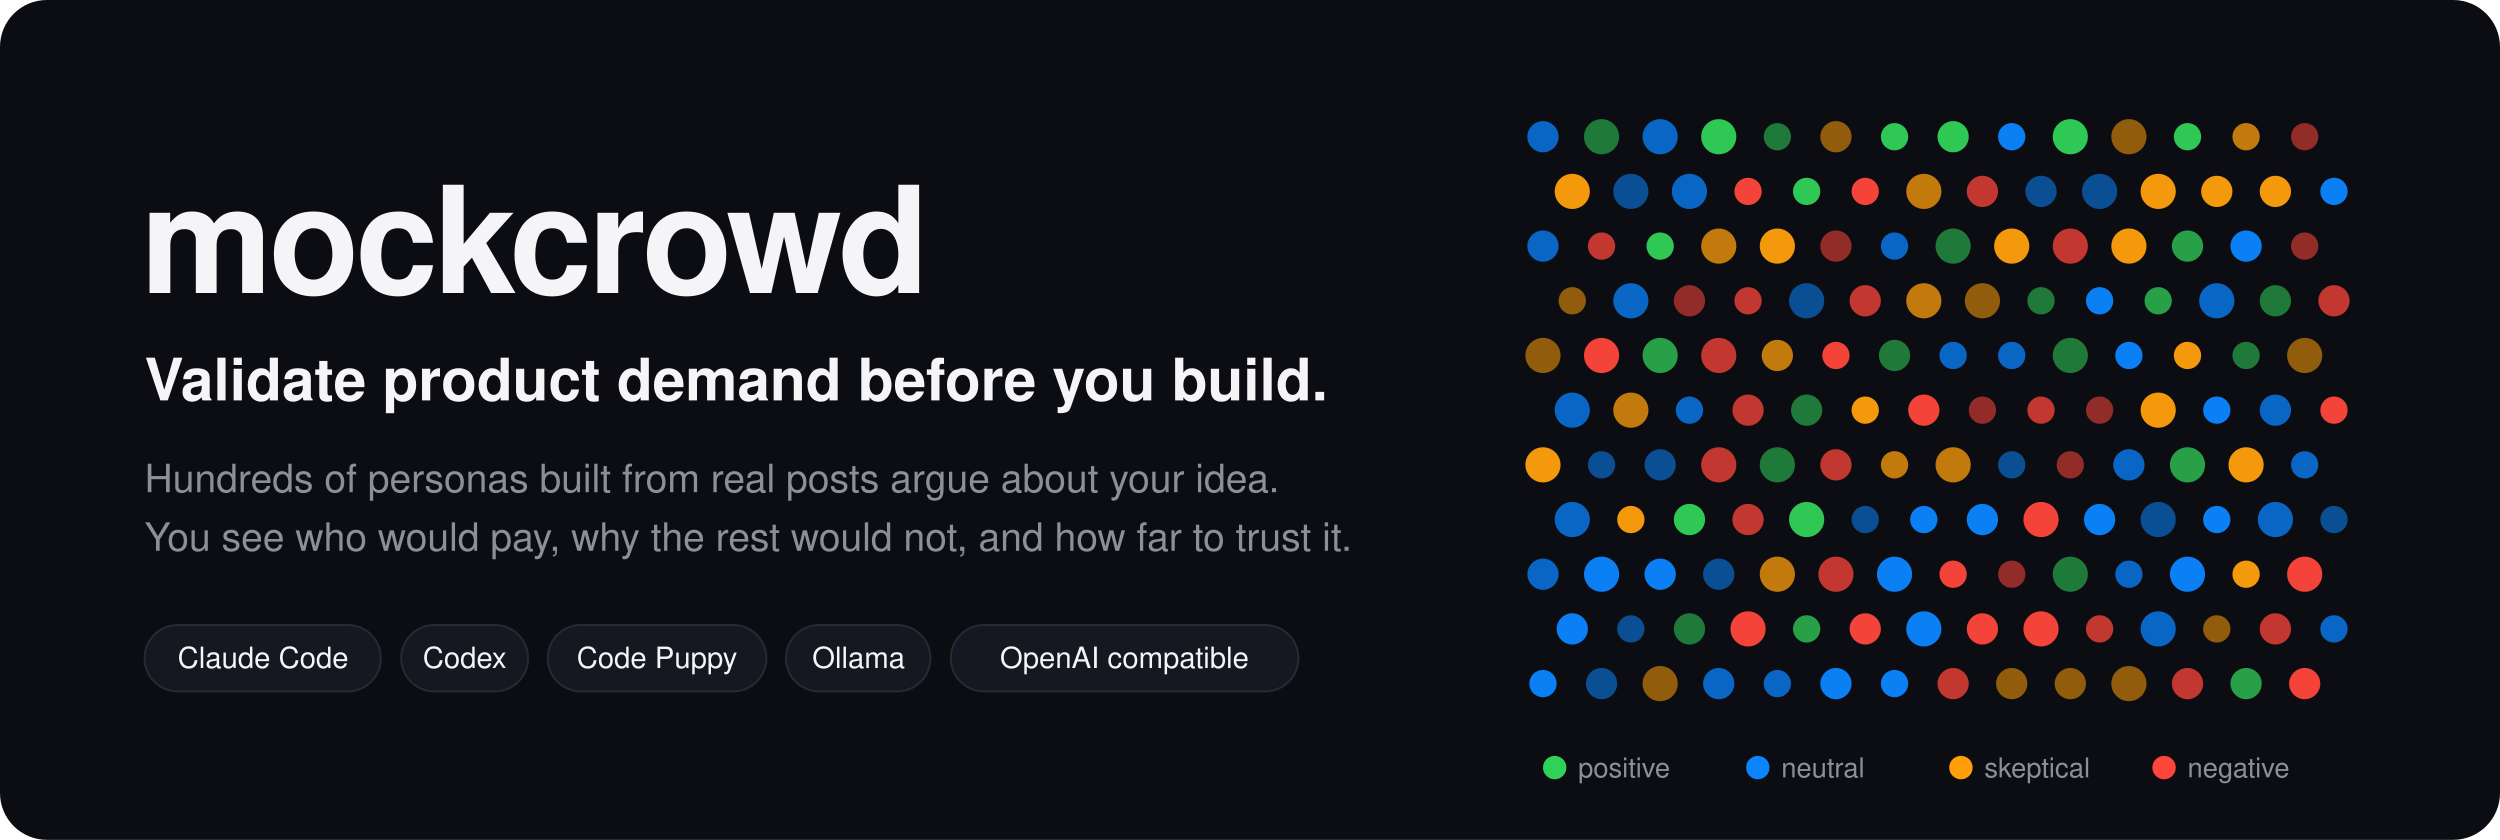
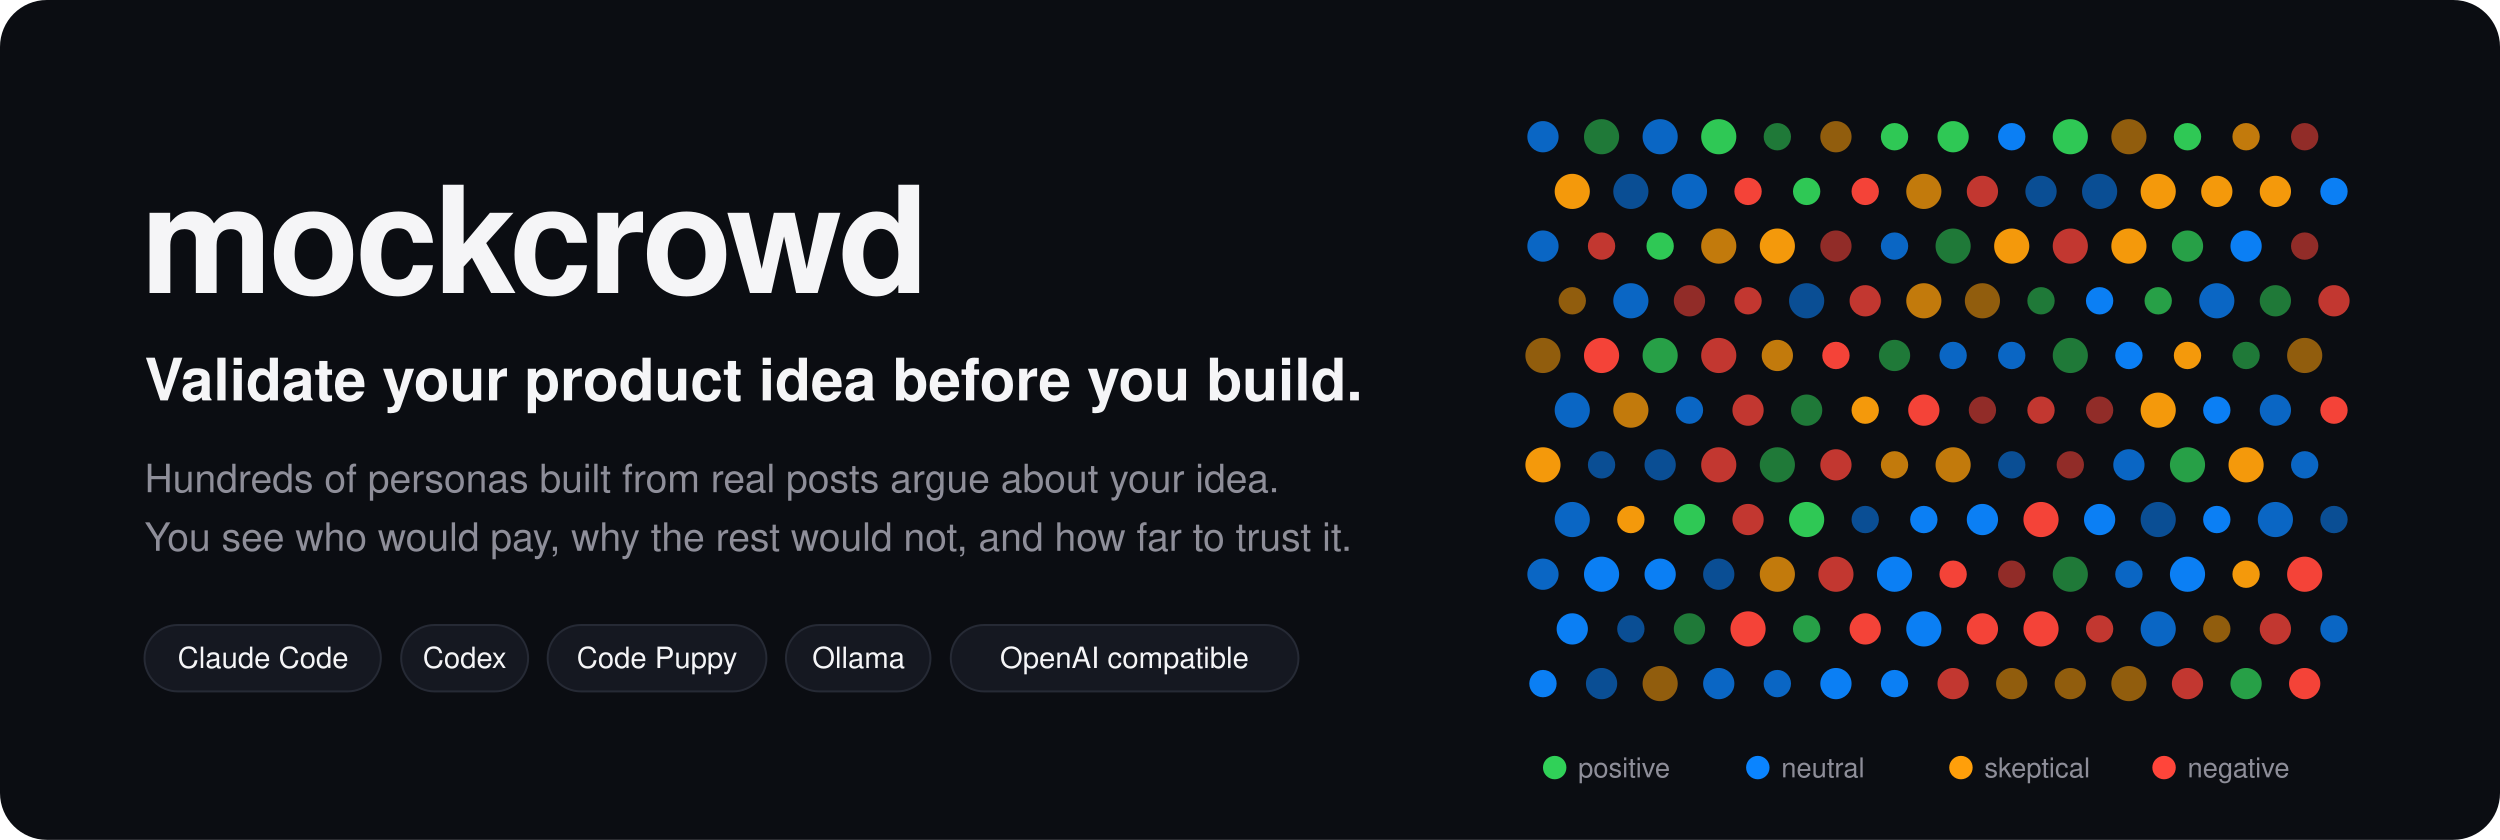
<svg xmlns="http://www.w3.org/2000/svg" width="1280" height="430" viewBox="0 0 1280 430">
  <rect width="1280" height="430" rx="24" fill="#0B0D12" />
  <text x="72" y="150" font-family="-apple-system, BlinkMacSystemFont, 'SF Pro Display', 'Segoe UI', Helvetica, Arial, sans-serif" font-size="76" font-weight="700" fill="#F5F5F7" text-anchor="start" letter-spacing="-2">mockcrowd</text>
-   <text x="74" y="205" font-family="-apple-system, BlinkMacSystemFont, 'SF Pro Display', 'Segoe UI', Helvetica, Arial, sans-serif" font-size="30" font-weight="600" fill="#F5F5F7" text-anchor="start">Validate product demand before you build.</text>
+   <text x="74" y="205" font-family="-apple-system, BlinkMacSystemFont, 'SF Pro Display', 'Segoe UI', Helvetica, Arial, sans-serif" font-size="30" font-weight="600" fill="#F5F5F7" text-anchor="start">Validate your product idea before you build.</text>
  <text x="74" y="252" font-family="-apple-system, BlinkMacSystemFont, 'SF Pro Display', 'Segoe UI', Helvetica, Arial, sans-serif" font-size="20" font-weight="400" fill="#8E8E99" text-anchor="start">Hundreds of personas built from real posts argue about your idea.</text>
  <text x="74" y="282" font-family="-apple-system, BlinkMacSystemFont, 'SF Pro Display', 'Segoe UI', Helvetica, Arial, sans-serif" font-size="20" font-weight="400" fill="#8E8E99" text-anchor="start">You see who would pay, why the rest would not, and how far to trust it.</text>
  <rect x="74" y="320" width="121" height="34" rx="17" fill="#151821" stroke="#262A35" />
  <text x="134.7" y="342" font-family="-apple-system, BlinkMacSystemFont, 'SF Pro Display', 'Segoe UI', Helvetica, Arial, sans-serif" font-size="15" font-weight="500" fill="#F5F5F7" text-anchor="middle">Claude Code</text>
  <rect x="205.4" y="320" width="65" height="34" rx="17" fill="#151821" stroke="#262A35" />
  <text x="237.9" y="342" font-family="-apple-system, BlinkMacSystemFont, 'SF Pro Display', 'Segoe UI', Helvetica, Arial, sans-serif" font-size="15" font-weight="500" fill="#F5F5F7" text-anchor="middle">Codex</text>
  <rect x="280.4" y="320" width="112" height="34" rx="17" fill="#151821" stroke="#262A35" />
  <text x="336.4" y="342" font-family="-apple-system, BlinkMacSystemFont, 'SF Pro Display', 'Segoe UI', Helvetica, Arial, sans-serif" font-size="15" font-weight="500" fill="#F5F5F7" text-anchor="middle">Code Puppy</text>
  <rect x="402.4" y="320" width="74" height="34" rx="17" fill="#151821" stroke="#262A35" />
  <text x="439.6" y="342" font-family="-apple-system, BlinkMacSystemFont, 'SF Pro Display', 'Segoe UI', Helvetica, Arial, sans-serif" font-size="15" font-weight="500" fill="#F5F5F7" text-anchor="middle">Ollama</text>
  <rect x="486.8" y="320" width="178" height="34" rx="17" fill="#151821" stroke="#262A35" />
  <text x="575.7" y="342" font-family="-apple-system, BlinkMacSystemFont, 'SF Pro Display', 'Segoe UI', Helvetica, Arial, sans-serif" font-size="15" font-weight="500" fill="#F5F5F7" text-anchor="middle">OpenAI compatible</text>
  <circle cx="790" cy="70" r="8" fill="#0A84FF" opacity="0.75" />
  <circle cx="820" cy="70" r="9" fill="#30D158" opacity="0.55" />
  <circle cx="850" cy="70" r="9" fill="#0A84FF" opacity="0.75" />
  <circle cx="880" cy="70" r="9" fill="#30D158" opacity="0.95" />
  <circle cx="910" cy="70" r="7" fill="#30D158" opacity="0.55" />
  <circle cx="940" cy="70" r="8" fill="#FF9F0A" opacity="0.55" />
  <circle cx="970" cy="70" r="7" fill="#30D158" opacity="0.95" />
  <circle cx="1000" cy="70" r="8" fill="#30D158" opacity="0.95" />
  <circle cx="1030" cy="70" r="7" fill="#0A84FF" opacity="0.95" />
  <circle cx="1060" cy="70" r="9" fill="#30D158" opacity="0.95" />
  <circle cx="1090" cy="70" r="9" fill="#FF9F0A" opacity="0.55" />
  <circle cx="1120" cy="70" r="7" fill="#30D158" opacity="0.95" />
  <circle cx="1150" cy="70" r="7" fill="#FF9F0A" opacity="0.75" />
  <circle cx="1180" cy="70" r="7" fill="#FF453A" opacity="0.55" />
  <circle cx="805" cy="98" r="9" fill="#FF9F0A" opacity="0.95" />
  <circle cx="835" cy="98" r="9" fill="#0A84FF" opacity="0.55" />
  <circle cx="865" cy="98" r="9" fill="#0A84FF" opacity="0.75" />
  <circle cx="895" cy="98" r="7" fill="#FF453A" opacity="0.95" />
  <circle cx="925" cy="98" r="7" fill="#30D158" opacity="0.95" />
  <circle cx="955" cy="98" r="7" fill="#FF453A" opacity="0.95" />
  <circle cx="985" cy="98" r="9" fill="#FF9F0A" opacity="0.75" />
  <circle cx="1015" cy="98" r="8" fill="#FF453A" opacity="0.75" />
  <circle cx="1045" cy="98" r="8" fill="#0A84FF" opacity="0.55" />
  <circle cx="1075" cy="98" r="9" fill="#0A84FF" opacity="0.55" />
  <circle cx="1105" cy="98" r="9" fill="#FF9F0A" opacity="0.95" />
  <circle cx="1135" cy="98" r="8" fill="#FF9F0A" opacity="0.95" />
  <circle cx="1165" cy="98" r="8" fill="#FF9F0A" opacity="0.95" />
  <circle cx="1195" cy="98" r="7" fill="#0A84FF" opacity="0.95" />
  <circle cx="790" cy="126" r="8" fill="#0A84FF" opacity="0.75" />
  <circle cx="820" cy="126" r="7" fill="#FF453A" opacity="0.75" />
  <circle cx="850" cy="126" r="7" fill="#30D158" opacity="0.95" />
  <circle cx="880" cy="126" r="9" fill="#FF9F0A" opacity="0.75" />
  <circle cx="910" cy="126" r="9" fill="#FF9F0A" opacity="0.95" />
  <circle cx="940" cy="126" r="8" fill="#FF453A" opacity="0.55" />
  <circle cx="970" cy="126" r="7" fill="#0A84FF" opacity="0.75" />
  <circle cx="1000" cy="126" r="9" fill="#30D158" opacity="0.55" />
  <circle cx="1030" cy="126" r="9" fill="#FF9F0A" opacity="0.95" />
  <circle cx="1060" cy="126" r="9" fill="#FF453A" opacity="0.75" />
  <circle cx="1090" cy="126" r="9" fill="#FF9F0A" opacity="0.95" />
  <circle cx="1120" cy="126" r="8" fill="#30D158" opacity="0.75" />
  <circle cx="1150" cy="126" r="8" fill="#0A84FF" opacity="0.95" />
  <circle cx="1180" cy="126" r="7" fill="#FF453A" opacity="0.55" />
  <circle cx="805" cy="154" r="7" fill="#FF9F0A" opacity="0.55" />
  <circle cx="835" cy="154" r="9" fill="#0A84FF" opacity="0.75" />
  <circle cx="865" cy="154" r="8" fill="#FF453A" opacity="0.55" />
  <circle cx="895" cy="154" r="7" fill="#FF453A" opacity="0.75" />
  <circle cx="925" cy="154" r="9" fill="#0A84FF" opacity="0.55" />
  <circle cx="955" cy="154" r="8" fill="#FF453A" opacity="0.75" />
  <circle cx="985" cy="154" r="9" fill="#FF9F0A" opacity="0.75" />
  <circle cx="1015" cy="154" r="9" fill="#FF9F0A" opacity="0.55" />
  <circle cx="1045" cy="154" r="7" fill="#30D158" opacity="0.55" />
  <circle cx="1075" cy="154" r="7" fill="#0A84FF" opacity="0.95" />
  <circle cx="1105" cy="154" r="7" fill="#30D158" opacity="0.75" />
  <circle cx="1135" cy="154" r="9" fill="#0A84FF" opacity="0.75" />
  <circle cx="1165" cy="154" r="8" fill="#30D158" opacity="0.55" />
  <circle cx="1195" cy="154" r="8" fill="#FF453A" opacity="0.75" />
  <circle cx="790" cy="182" r="9" fill="#FF9F0A" opacity="0.55" />
  <circle cx="820" cy="182" r="9" fill="#FF453A" opacity="0.95" />
  <circle cx="850" cy="182" r="9" fill="#30D158" opacity="0.75" />
  <circle cx="880" cy="182" r="9" fill="#FF453A" opacity="0.75" />
  <circle cx="910" cy="182" r="8" fill="#FF9F0A" opacity="0.75" />
  <circle cx="940" cy="182" r="7" fill="#FF453A" opacity="0.95" />
  <circle cx="970" cy="182" r="8" fill="#30D158" opacity="0.55" />
  <circle cx="1000" cy="182" r="7" fill="#0A84FF" opacity="0.75" />
  <circle cx="1030" cy="182" r="7" fill="#0A84FF" opacity="0.75" />
  <circle cx="1060" cy="182" r="9" fill="#30D158" opacity="0.55" />
  <circle cx="1090" cy="182" r="7" fill="#0A84FF" opacity="0.95" />
  <circle cx="1120" cy="182" r="7" fill="#FF9F0A" opacity="0.95" />
  <circle cx="1150" cy="182" r="7" fill="#30D158" opacity="0.55" />
  <circle cx="1180" cy="182" r="9" fill="#FF9F0A" opacity="0.55" />
  <circle cx="805" cy="210" r="9" fill="#0A84FF" opacity="0.75" />
  <circle cx="835" cy="210" r="9" fill="#FF9F0A" opacity="0.75" />
  <circle cx="865" cy="210" r="7" fill="#0A84FF" opacity="0.75" />
  <circle cx="895" cy="210" r="8" fill="#FF453A" opacity="0.75" />
  <circle cx="925" cy="210" r="8" fill="#30D158" opacity="0.55" />
  <circle cx="955" cy="210" r="7" fill="#FF9F0A" opacity="0.95" />
  <circle cx="985" cy="210" r="8" fill="#FF453A" opacity="0.95" />
  <circle cx="1015" cy="210" r="7" fill="#FF453A" opacity="0.55" />
  <circle cx="1045" cy="210" r="7" fill="#FF453A" opacity="0.75" />
  <circle cx="1075" cy="210" r="7" fill="#FF453A" opacity="0.55" />
  <circle cx="1105" cy="210" r="9" fill="#FF9F0A" opacity="0.95" />
  <circle cx="1135" cy="210" r="7" fill="#0A84FF" opacity="0.95" />
  <circle cx="1165" cy="210" r="8" fill="#0A84FF" opacity="0.75" />
  <circle cx="1195" cy="210" r="7" fill="#FF453A" opacity="0.95" />
  <circle cx="790" cy="238" r="9" fill="#FF9F0A" opacity="0.95" />
  <circle cx="820" cy="238" r="7" fill="#0A84FF" opacity="0.55" />
  <circle cx="850" cy="238" r="8" fill="#0A84FF" opacity="0.55" />
  <circle cx="880" cy="238" r="9" fill="#FF453A" opacity="0.75" />
  <circle cx="910" cy="238" r="9" fill="#30D158" opacity="0.55" />
  <circle cx="940" cy="238" r="8" fill="#FF453A" opacity="0.75" />
  <circle cx="970" cy="238" r="7" fill="#FF9F0A" opacity="0.75" />
  <circle cx="1000" cy="238" r="9" fill="#FF9F0A" opacity="0.75" />
  <circle cx="1030" cy="238" r="7" fill="#0A84FF" opacity="0.55" />
  <circle cx="1060" cy="238" r="7" fill="#FF453A" opacity="0.55" />
  <circle cx="1090" cy="238" r="8" fill="#0A84FF" opacity="0.75" />
  <circle cx="1120" cy="238" r="9" fill="#30D158" opacity="0.75" />
  <circle cx="1150" cy="238" r="9" fill="#FF9F0A" opacity="0.95" />
  <circle cx="1180" cy="238" r="7" fill="#0A84FF" opacity="0.75" />
  <circle cx="805" cy="266" r="9" fill="#0A84FF" opacity="0.75" />
  <circle cx="835" cy="266" r="7" fill="#FF9F0A" opacity="0.95" />
  <circle cx="865" cy="266" r="8" fill="#30D158" opacity="0.95" />
  <circle cx="895" cy="266" r="8" fill="#FF453A" opacity="0.75" />
  <circle cx="925" cy="266" r="9" fill="#30D158" opacity="0.95" />
  <circle cx="955" cy="266" r="7" fill="#0A84FF" opacity="0.55" />
  <circle cx="985" cy="266" r="7" fill="#0A84FF" opacity="0.95" />
  <circle cx="1015" cy="266" r="8" fill="#0A84FF" opacity="0.95" />
  <circle cx="1045" cy="266" r="9" fill="#FF453A" opacity="0.95" />
  <circle cx="1075" cy="266" r="8" fill="#0A84FF" opacity="0.95" />
  <circle cx="1105" cy="266" r="9" fill="#0A84FF" opacity="0.55" />
  <circle cx="1135" cy="266" r="7" fill="#0A84FF" opacity="0.95" />
  <circle cx="1165" cy="266" r="9" fill="#0A84FF" opacity="0.75" />
  <circle cx="1195" cy="266" r="7" fill="#0A84FF" opacity="0.55" />
  <circle cx="790" cy="294" r="8" fill="#0A84FF" opacity="0.75" />
  <circle cx="820" cy="294" r="9" fill="#0A84FF" opacity="0.95" />
  <circle cx="850" cy="294" r="8" fill="#0A84FF" opacity="0.95" />
  <circle cx="880" cy="294" r="8" fill="#0A84FF" opacity="0.55" />
  <circle cx="910" cy="294" r="9" fill="#FF9F0A" opacity="0.75" />
  <circle cx="940" cy="294" r="9" fill="#FF453A" opacity="0.75" />
  <circle cx="970" cy="294" r="9" fill="#0A84FF" opacity="0.95" />
  <circle cx="1000" cy="294" r="7" fill="#FF453A" opacity="0.95" />
  <circle cx="1030" cy="294" r="7" fill="#FF453A" opacity="0.55" />
  <circle cx="1060" cy="294" r="9" fill="#30D158" opacity="0.55" />
  <circle cx="1090" cy="294" r="7" fill="#0A84FF" opacity="0.75" />
  <circle cx="1120" cy="294" r="9" fill="#0A84FF" opacity="0.95" />
  <circle cx="1150" cy="294" r="7" fill="#FF9F0A" opacity="0.95" />
  <circle cx="1180" cy="294" r="9" fill="#FF453A" opacity="0.95" />
  <circle cx="805" cy="322" r="8" fill="#0A84FF" opacity="0.95" />
  <circle cx="835" cy="322" r="7" fill="#0A84FF" opacity="0.55" />
  <circle cx="865" cy="322" r="8" fill="#30D158" opacity="0.55" />
  <circle cx="895" cy="322" r="9" fill="#FF453A" opacity="0.95" />
  <circle cx="925" cy="322" r="7" fill="#30D158" opacity="0.75" />
  <circle cx="955" cy="322" r="8" fill="#FF453A" opacity="0.95" />
  <circle cx="985" cy="322" r="9" fill="#0A84FF" opacity="0.95" />
  <circle cx="1015" cy="322" r="8" fill="#FF453A" opacity="0.95" />
  <circle cx="1045" cy="322" r="9" fill="#FF453A" opacity="0.95" />
  <circle cx="1075" cy="322" r="7" fill="#FF453A" opacity="0.75" />
  <circle cx="1105" cy="322" r="9" fill="#0A84FF" opacity="0.75" />
  <circle cx="1135" cy="322" r="7" fill="#FF9F0A" opacity="0.55" />
  <circle cx="1165" cy="322" r="8" fill="#FF453A" opacity="0.75" />
  <circle cx="1195" cy="322" r="7" fill="#0A84FF" opacity="0.75" />
  <circle cx="790" cy="350" r="7" fill="#0A84FF" opacity="0.95" />
  <circle cx="820" cy="350" r="8" fill="#0A84FF" opacity="0.55" />
  <circle cx="850" cy="350" r="9" fill="#FF9F0A" opacity="0.55" />
  <circle cx="880" cy="350" r="8" fill="#0A84FF" opacity="0.75" />
  <circle cx="910" cy="350" r="7" fill="#0A84FF" opacity="0.75" />
  <circle cx="940" cy="350" r="8" fill="#0A84FF" opacity="0.95" />
  <circle cx="970" cy="350" r="7" fill="#0A84FF" opacity="0.95" />
  <circle cx="1000" cy="350" r="8" fill="#FF453A" opacity="0.75" />
  <circle cx="1030" cy="350" r="8" fill="#FF9F0A" opacity="0.55" />
  <circle cx="1060" cy="350" r="8" fill="#FF9F0A" opacity="0.55" />
  <circle cx="1090" cy="350" r="9" fill="#FF9F0A" opacity="0.55" />
  <circle cx="1120" cy="350" r="8" fill="#FF453A" opacity="0.75" />
  <circle cx="1150" cy="350" r="8" fill="#30D158" opacity="0.75" />
  <circle cx="1180" cy="350" r="8" fill="#FF453A" opacity="0.95" />
  <circle cx="796" cy="393" r="6" fill="#30D158" />
  <text x="808" y="398" font-family="-apple-system, BlinkMacSystemFont, 'SF Pro Display', 'Segoe UI', Helvetica, Arial, sans-serif" font-size="14" font-weight="400" fill="#8E8E99" text-anchor="start">positive</text>
  <circle cx="900" cy="393" r="6" fill="#0A84FF" />
  <text x="912" y="398" font-family="-apple-system, BlinkMacSystemFont, 'SF Pro Display', 'Segoe UI', Helvetica, Arial, sans-serif" font-size="14" font-weight="400" fill="#8E8E99" text-anchor="start">neutral</text>
  <circle cx="1004" cy="393" r="6" fill="#FF9F0A" />
  <text x="1016" y="398" font-family="-apple-system, BlinkMacSystemFont, 'SF Pro Display', 'Segoe UI', Helvetica, Arial, sans-serif" font-size="14" font-weight="400" fill="#8E8E99" text-anchor="start">skeptical</text>
  <circle cx="1108" cy="393" r="6" fill="#FF453A" />
  <text x="1120" y="398" font-family="-apple-system, BlinkMacSystemFont, 'SF Pro Display', 'Segoe UI', Helvetica, Arial, sans-serif" font-size="14" font-weight="400" fill="#8E8E99" text-anchor="start">negative</text>
</svg>
